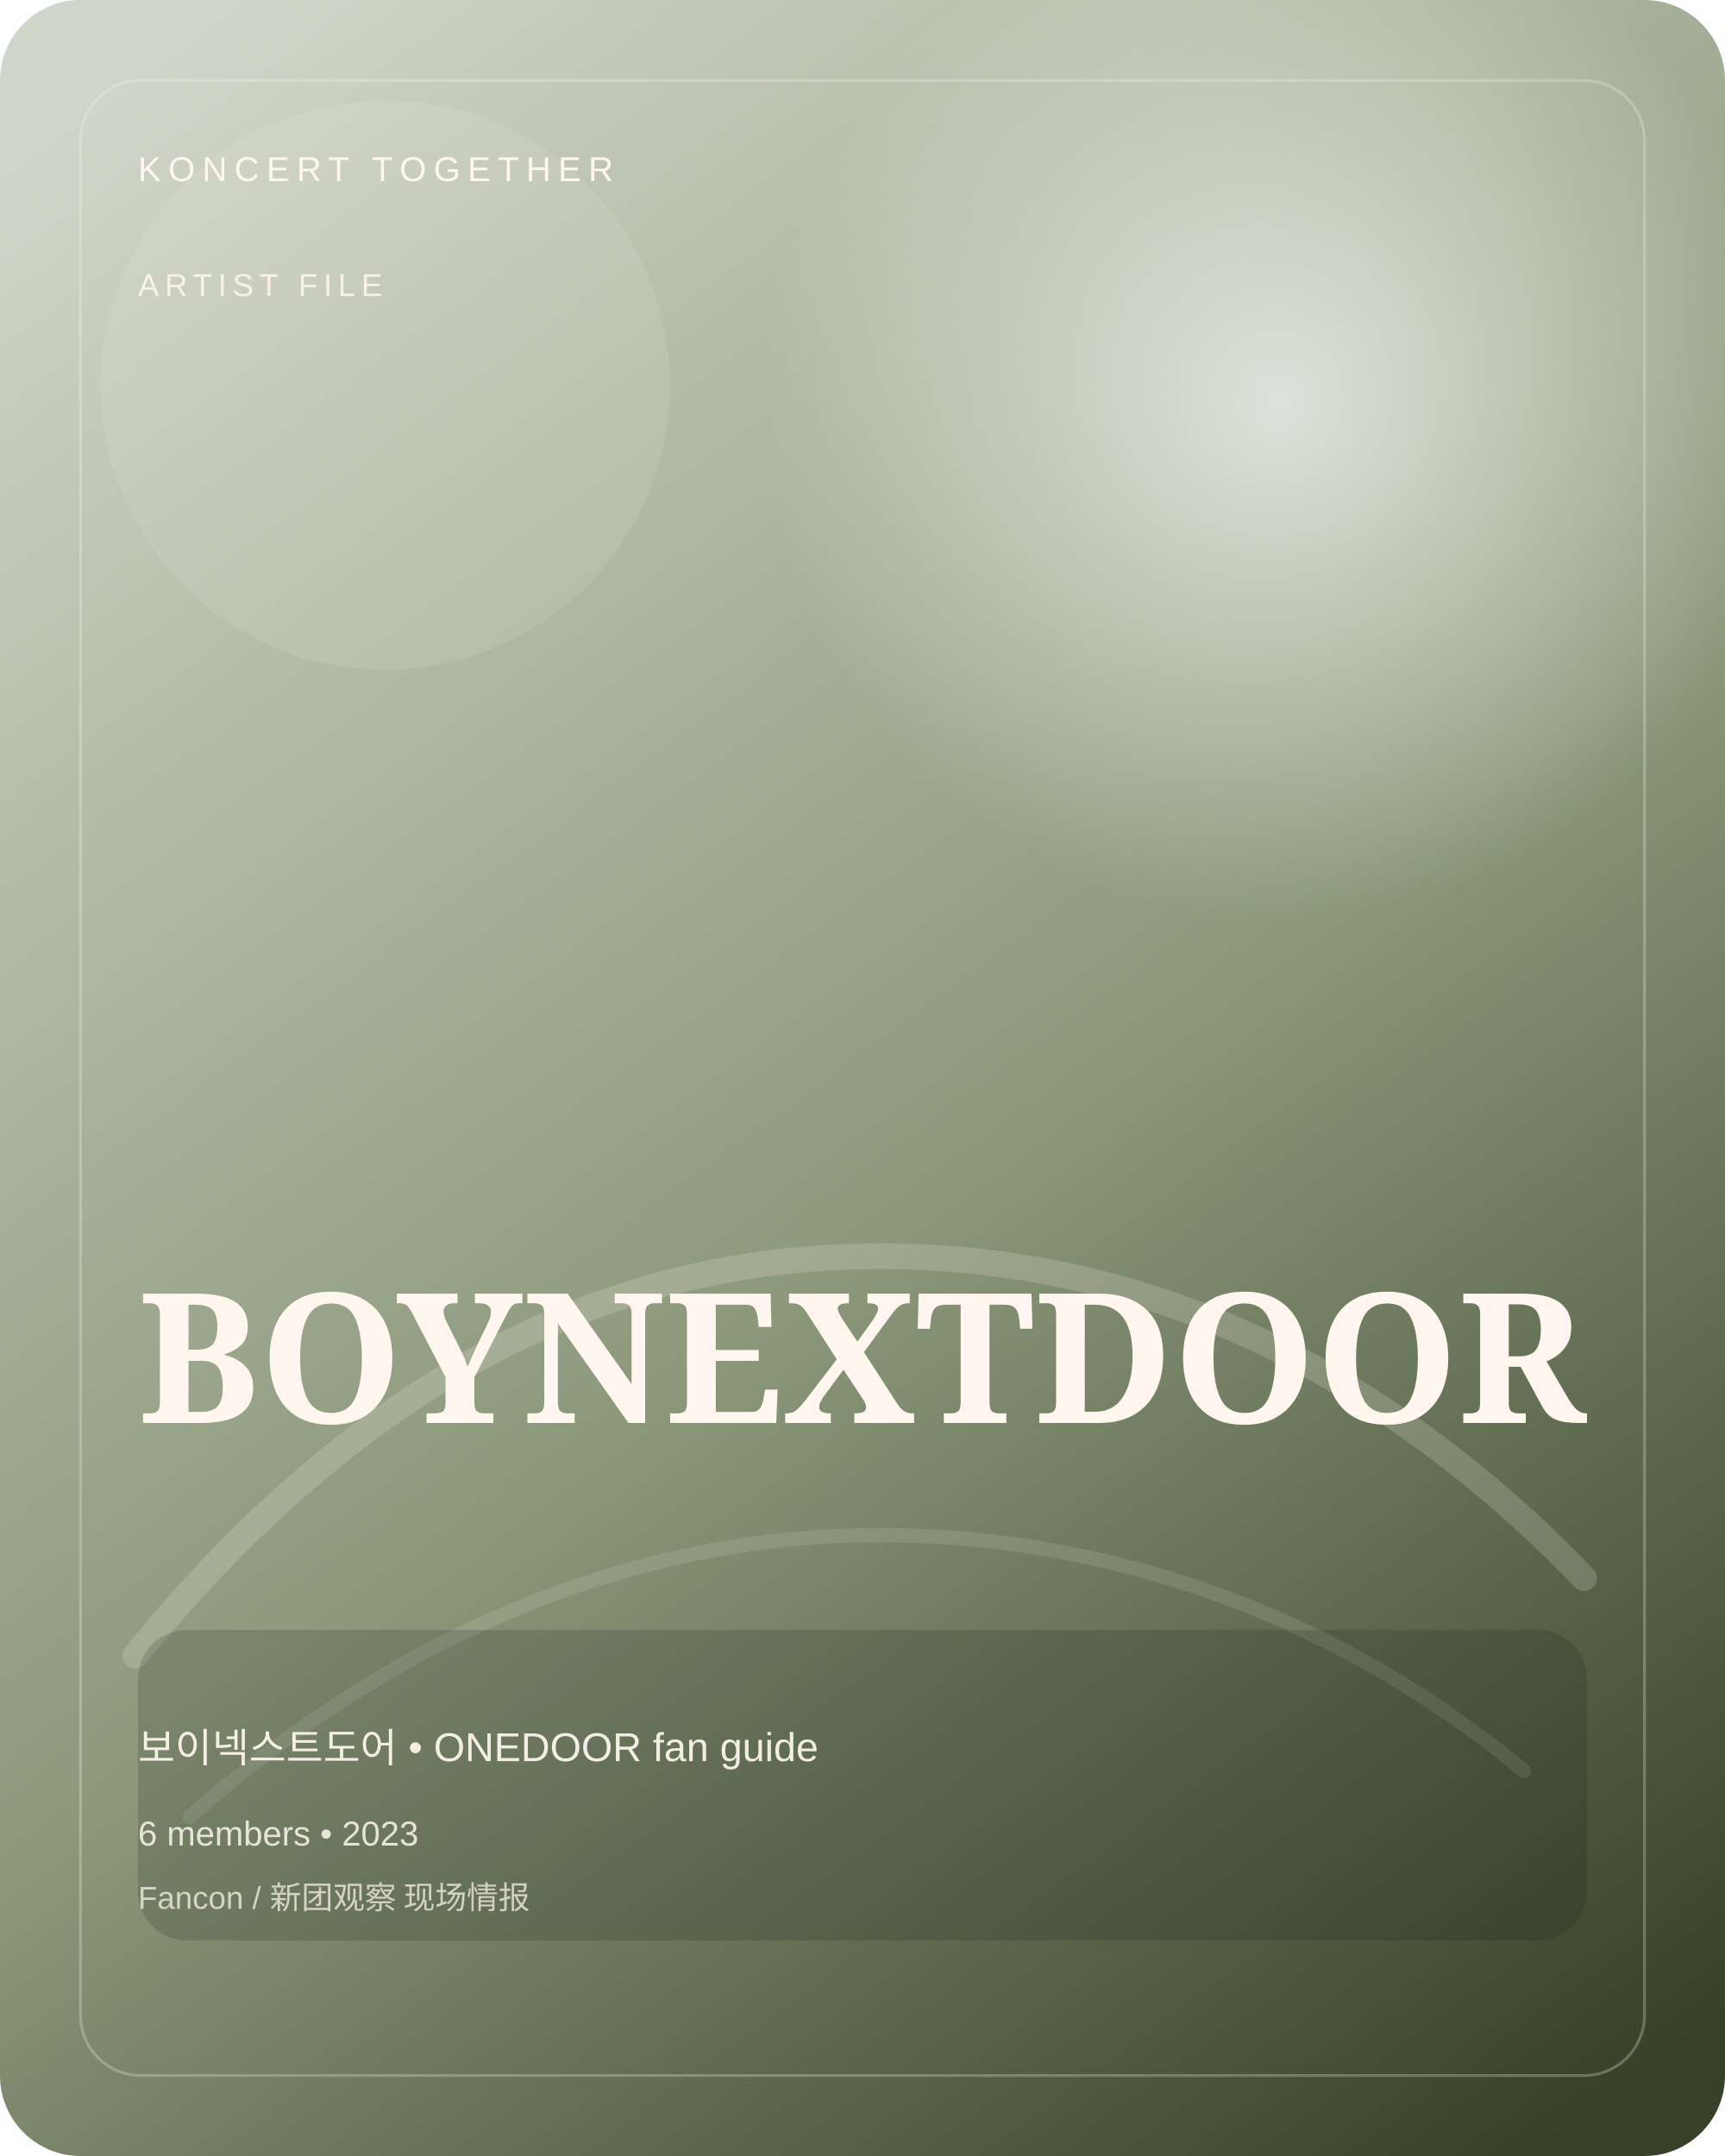
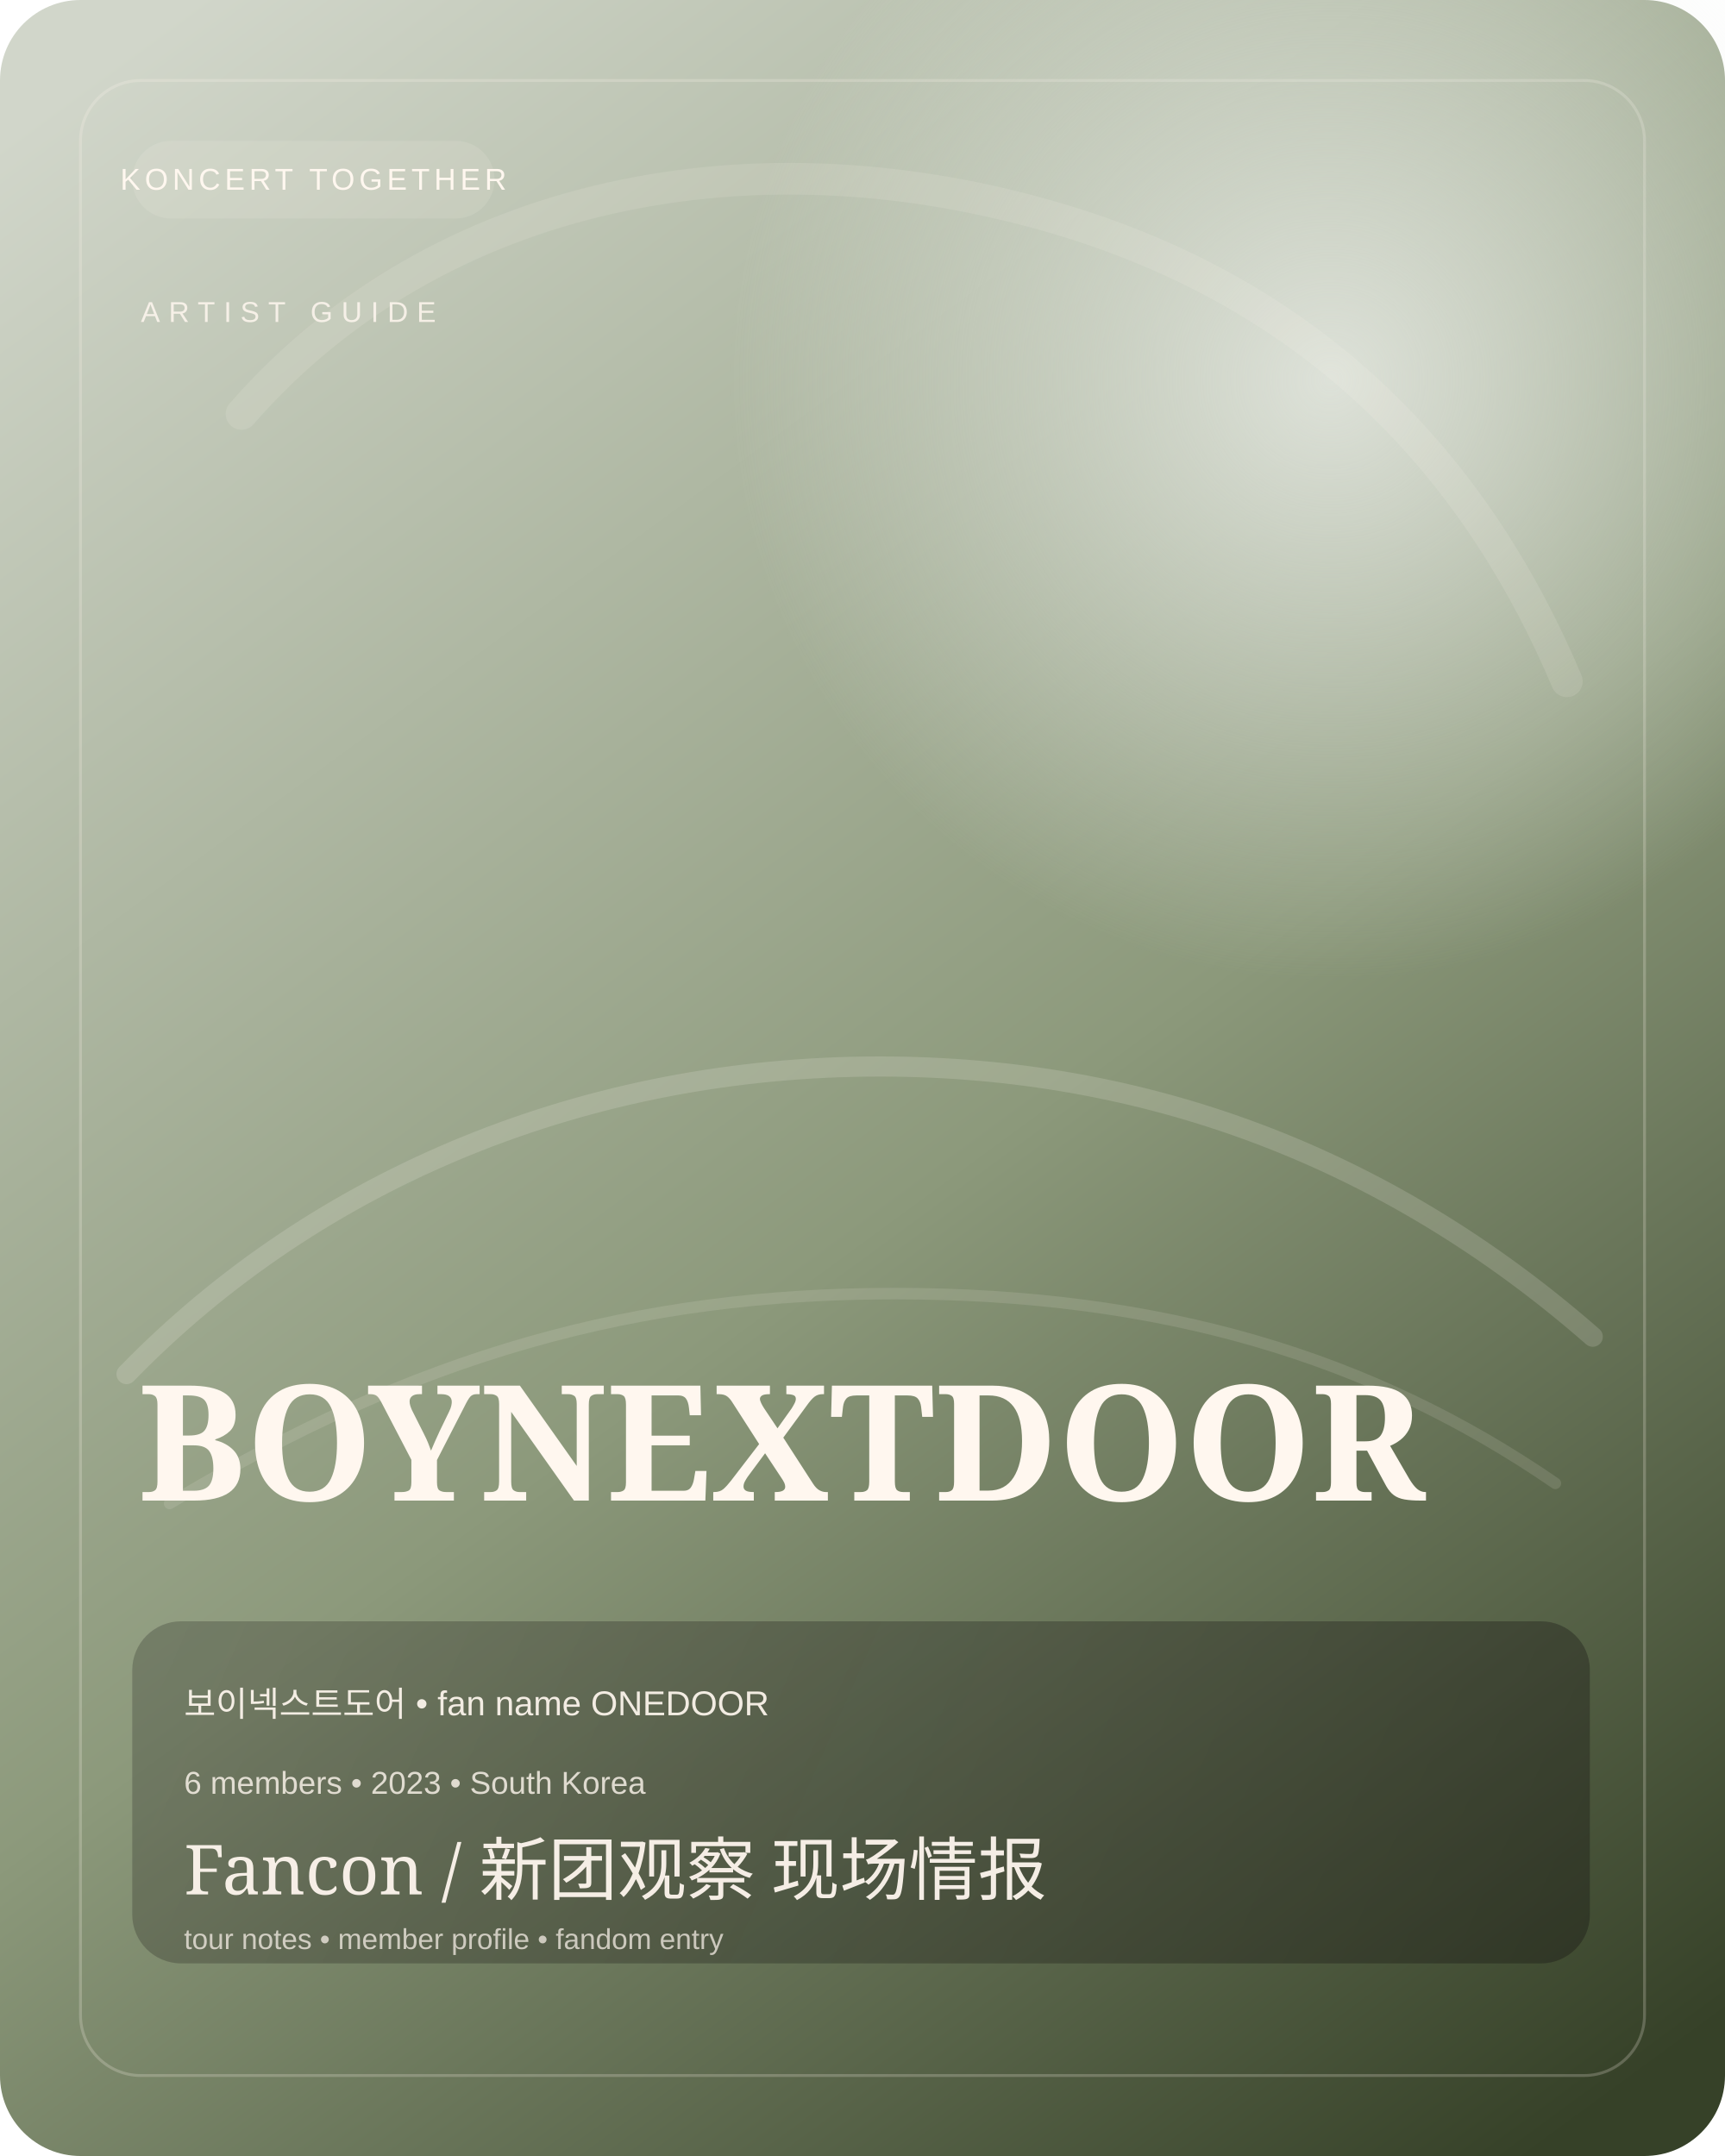
<svg xmlns="http://www.w3.org/2000/svg" width="1200" height="1500" viewBox="0 0 1200 1500" fill="none">
  <defs>
    <linearGradient id="bg" x1="80" y1="40" x2="1120" y2="1460" gradientUnits="userSpaceOnUse">
      <stop stop-color="#d1d6ca" />
      <stop offset="0.55" stop-color="#8c997b" />
      <stop offset="1" stop-color="#364128" />
    </linearGradient>
-     <radialGradient id="halo" cx="0" cy="0" r="1" gradientUnits="userSpaceOnUse" gradientTransform="translate(890 280) rotate(90) scale(360 360)">
+     <radialGradient id="halo" cx="0" cy="0" r="1" gradientUnits="userSpaceOnUse" gradientTransform="translate(926 264) rotate(90) scale(420 420)">
      <stop stop-color="#e8ebe5" stop-opacity="0.85" />
      <stop offset="1" stop-color="#e8ebe5" stop-opacity="0" />
    </radialGradient>
+     <linearGradient id="panel" x1="92" y1="918" x2="1098" y2="1364" gradientUnits="userSpaceOnUse">
+       <stop stop-color="rgba(19,16,16,0.22)" />
+       <stop offset="1" stop-color="rgba(19,16,16,0.34)" />
+     </linearGradient>
  </defs>
  <rect width="1200" height="1500" rx="56" fill="url(#bg)" />
-   <rect x="56" y="56" width="1088" height="1388" rx="42" stroke="rgba(255,247,239,0.26)" stroke-width="2" />
-   <circle cx="890" cy="280" r="360" fill="url(#halo)" />
-   <circle cx="268" cy="268" r="198" fill="rgba(255,247,239,0.10)" />
-   <path d="M94 1152C234 980 402 874 612 874C786 874 954 944 1102 1098" stroke="rgba(255,247,239,0.18)" stroke-width="18" stroke-linecap="round" />
-   <path d="M132 1264C286 1128 452 1068 612 1068C760 1068 920 1116 1060 1232" stroke="rgba(255,247,239,0.12)" stroke-width="10" stroke-linecap="round" />
-   <text x="96" y="126" fill="#FFF7EF" font-size="24" font-family="Arial, sans-serif" letter-spacing="5">KONCERT TOGETHER</text>
-   <text x="96" y="206" fill="#FFF7EF" font-size="22" font-family="Arial, sans-serif" opacity="0.86" letter-spacing="4">ARTIST FILE</text>
-   <rect x="96" y="1134" width="1008" height="216" rx="34" fill="rgba(18,15,14,0.16)" />
-   <text x="96" y="990" fill="#FFF7EF" font-size="126" font-family="Georgia, serif" font-weight="700">
+   <rect x="56" y="56" width="1088" height="1388" rx="42" stroke="rgba(255,247,239,0.22)" stroke-width="2" />
+   <circle cx="926" cy="264" r="420" fill="url(#halo)" />
+   <path d="M168 288C304 132 526 88 742 154C924 210 1030 332 1090 474" stroke="rgba(255,247,239,0.12)" stroke-width="22" stroke-linecap="round" />
+   <path d="M88 956C222 818 410 742 612 742C796 742 964 804 1108 930" stroke="rgba(255,247,239,0.16)" stroke-width="14" stroke-linecap="round" />
+   <path d="M118 1046C290 942 444 900 622 900C808 900 954 944 1082 1032" stroke="rgba(255,247,239,0.12)" stroke-width="8" stroke-linecap="round" />
+   <rect x="92" y="98" width="252" height="54" rx="27" fill="rgba(255,247,239,0.12)" />
+   <text x="218" y="132" text-anchor="middle" fill="#FFF7EF" font-size="21" font-family="Helvetica Neue, Arial, sans-serif" letter-spacing="3">KONCERT TOGETHER</text>
+   <text x="98" y="224" fill="#FFF7EF" font-size="20" font-family="Helvetica Neue, Arial, sans-serif" opacity="0.84" letter-spacing="6">ARTIST GUIDE</text>
+   <text x="96" y="1044" fill="#FFF7EF" font-size="112" font-family="Georgia, serif" font-weight="700">
    <tspan x="96" dy="0">BOYNEXTDOOR</tspan>
  </text>
-   <text x="96" y="1226" fill="#FFF7EF" font-size="28" font-family="Arial, sans-serif" opacity="0.92">보이넥스트도어  •  ONEDOOR fan guide</text>
-   <text x="96" y="1284" fill="#FFF7EF" font-size="24" font-family="Arial, sans-serif" opacity="0.84">6 members  •  2023</text>
-   <text x="96" y="1328" fill="#FFF7EF" font-size="22" font-family="Arial, sans-serif" opacity="0.72">Fancon / 新团观察 现场情报</text>
+   <rect x="92" y="1128" width="1014" height="238" rx="34" fill="url(#panel)" />
+   <text x="128" y="1194" fill="#FFF7EF" font-size="24" font-family="Helvetica Neue, Arial, sans-serif" opacity="0.92">보이넥스트도어  •  fan name ONEDOOR</text>
+   <text x="128" y="1248" fill="#FFF7EF" font-size="22" font-family="Helvetica Neue, Arial, sans-serif" opacity="0.8">6 members  •  2023  •  South Korea</text>
+   <text x="128" y="1318" fill="#FFF7EF" font-size="48" font-family="Georgia, serif" opacity="0.94">Fancon / 新团观察 现场情报</text>
+   <text x="128" y="1356" fill="#FFF7EF" font-size="20" font-family="Helvetica Neue, Arial, sans-serif" opacity="0.7">tour notes • member profile • fandom entry</text>
</svg>
